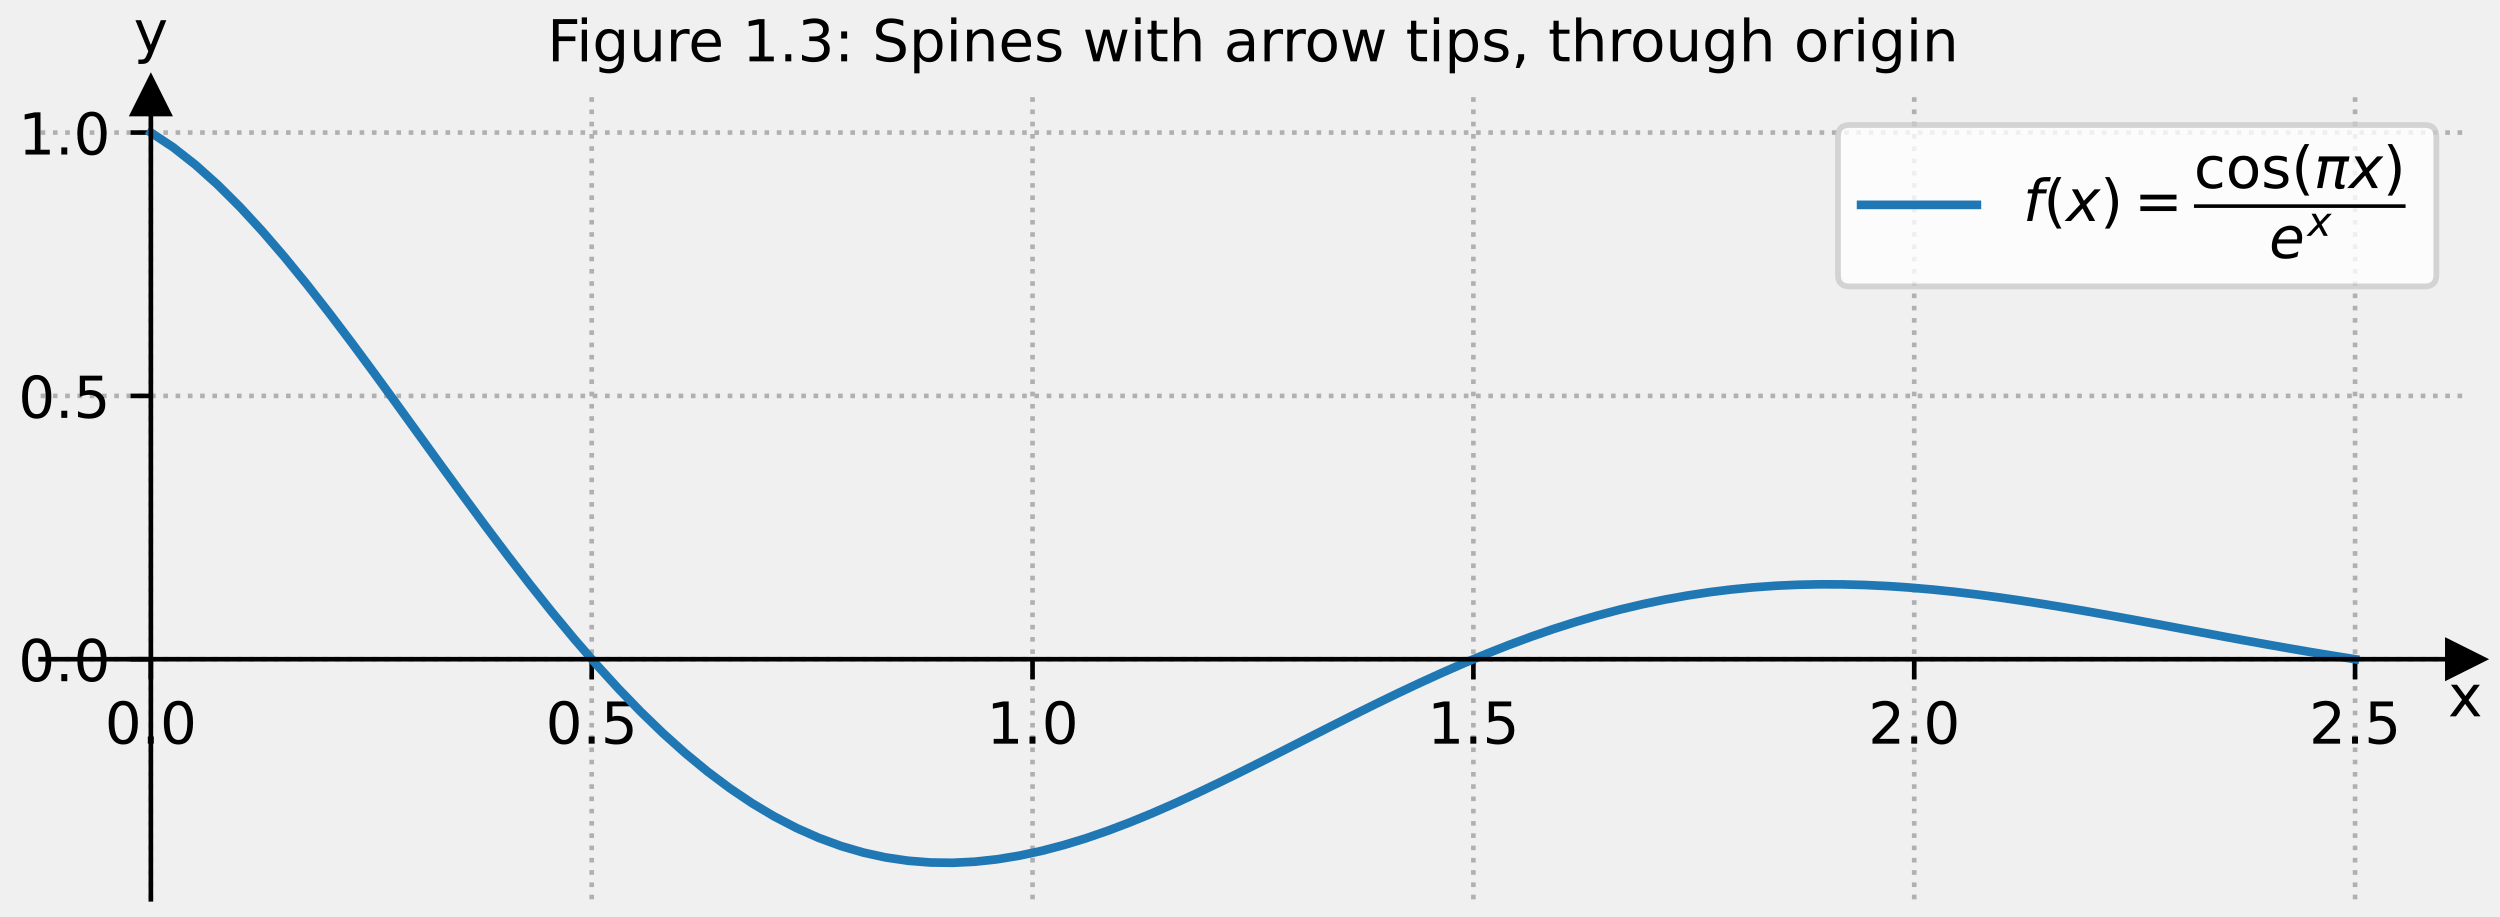
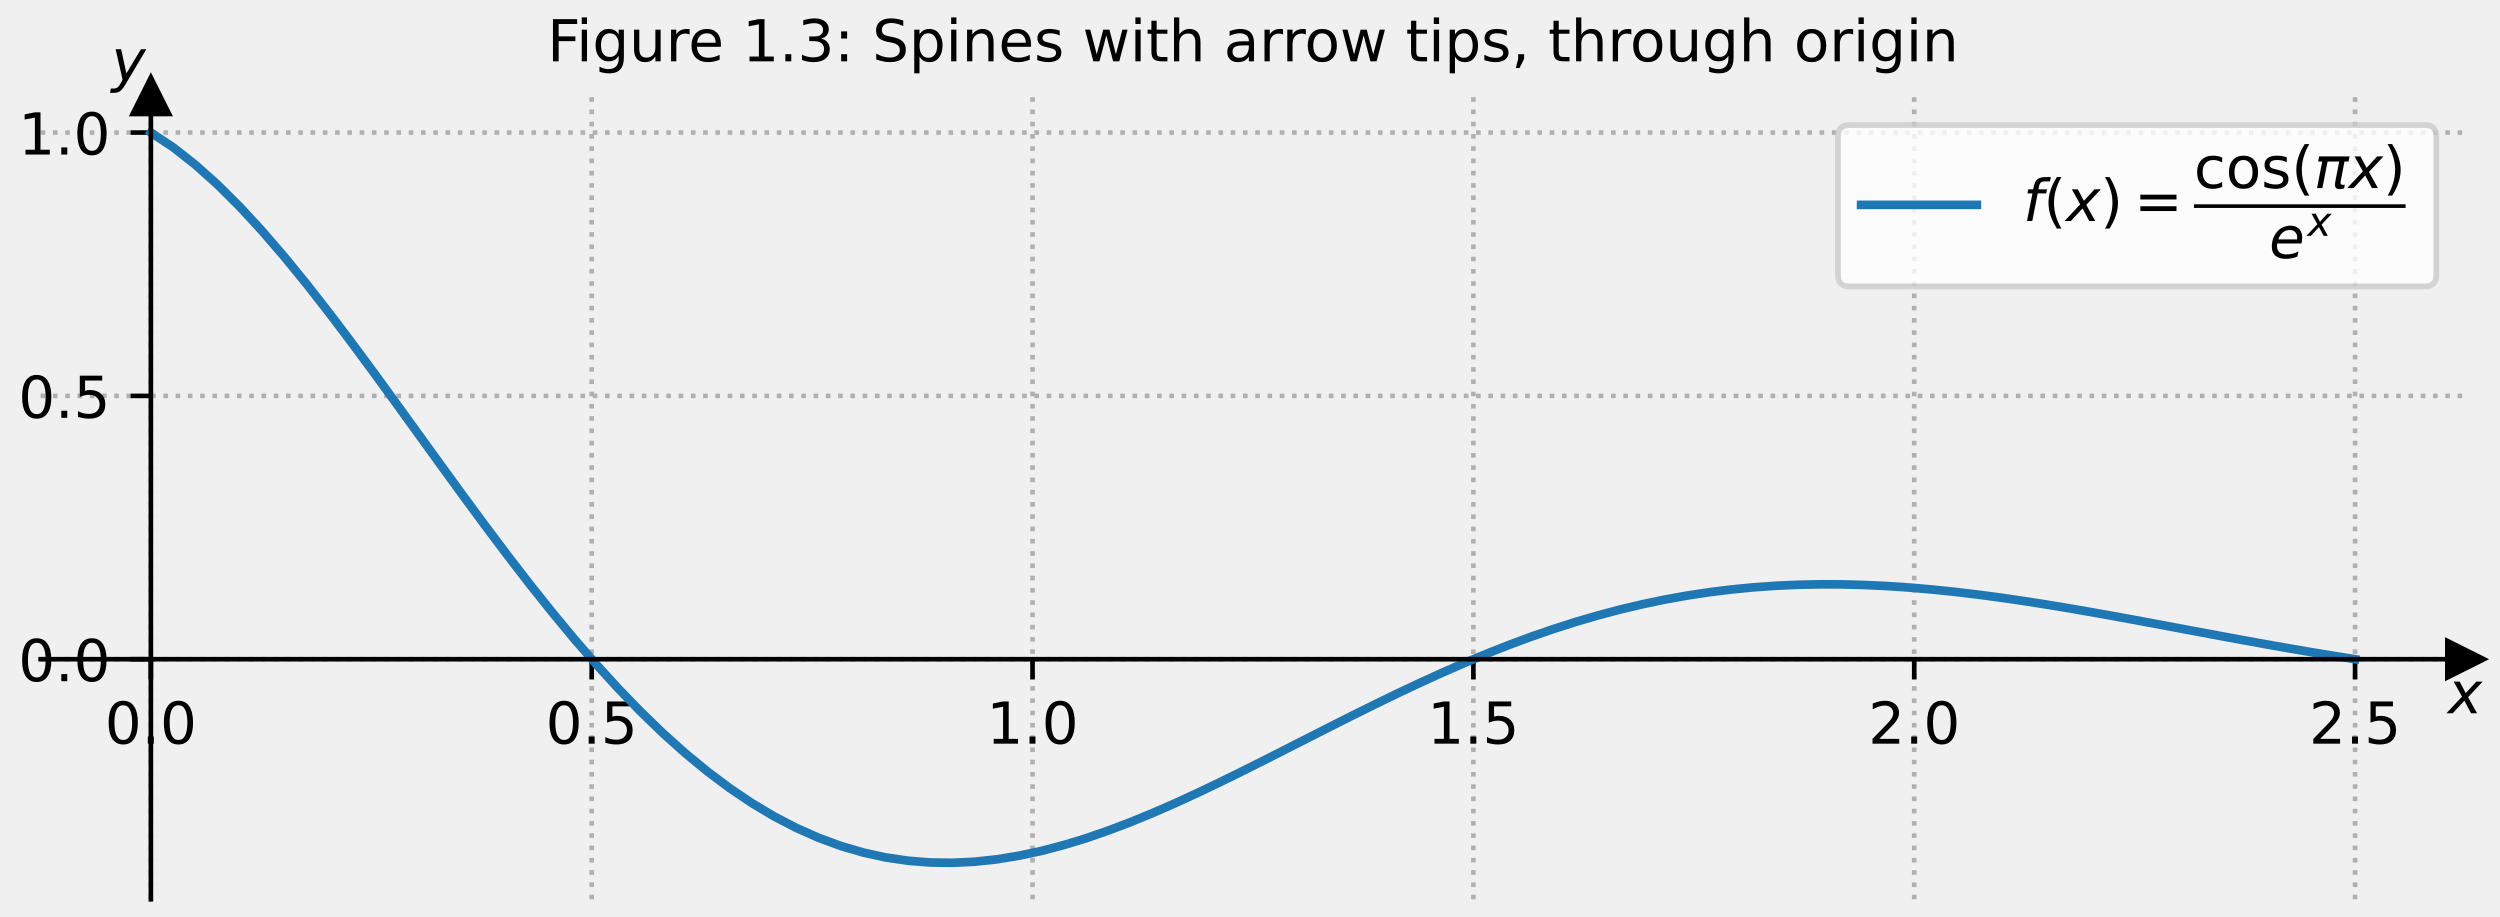
<svg xmlns="http://www.w3.org/2000/svg" xmlns:xlink="http://www.w3.org/1999/xlink" width="432pt" height="158.4pt" viewBox="0 0 432 158.4" version="1.1">
  <defs>
    <style type="text/css">*{stroke-linejoin: round; stroke-linecap: butt}</style>
  </defs>
  <g id="figure_1">
    <g id="patch_1">
      <path d="M 0 158.4  L 432 158.4  L 432 0  L 0 0  L 0 158.4  z " style="fill: none" />
    </g>
    <g id="axes_1">
      <g id="patch_2">
        <path d="M 7.025 155.4  L 426 155.4  L 426 16.599  L 7.025 16.599  L 7.025 155.4  z " style="fill: none" />
      </g>
      <g id="matplotlib.axis_1">
        <g id="xtick_1">
          <g id="line2d_1">
-             <path d="M 26.07 155.4  L 26.07 16.599  " clip-path="url(#p796936d80f)" style="fill: none; stroke-dasharray: 0.8,1.32; stroke-dashoffset: 0; stroke: #b0b0b0; stroke-width: 0.8" />
+             <path d="M 26.07 155.4  L 26.07 16.599  " clip-path="url(#p7f9fd8a137)" style="fill: none; stroke-dasharray: 0.8,1.32; stroke-dashoffset: 0; stroke: #b0b0b0; stroke-width: 0.8" />
          </g>
          <g id="line2d_2">
            <defs>
-               <path id="m349e0fd359" d="M 0 0  L 0 3.5  " style="stroke: #000000; stroke-width: 0.8" />
+               <path id="mf7e3a86c10" d="M 0 0  L 0 3.5  " style="stroke: #000000; stroke-width: 0.8" />
            </defs>
            <g>
-               <use xlink:href="#m349e0fd359" x="26.07" y="113.911" style="stroke: #000000; stroke-width: 0.8" />
+               <use xlink:href="#mf7e3a86c10" x="26.07" y="113.911" style="stroke: #000000; stroke-width: 0.8" />
            </g>
          </g>
          <g id="text_1">
            <text style="font-size: 10px; font-family: 'DejaVu Sans', 'Bitstream Vera Sans', 'Computer Modern Sans Serif', 'Lucida Grande', 'Verdana', 'Geneva', 'Lucid', 'Arial', 'Helvetica', 'Avant Garde', sans-serif; text-anchor: middle" x="26.07" y="128.51" transform="rotate(-0 26.06972 128.5098)">0.0</text>
          </g>
        </g>
        <g id="xtick_2">
          <g id="line2d_3">
-             <path d="M 102.247 155.4  L 102.247 16.599  " clip-path="url(#p796936d80f)" style="fill: none; stroke-dasharray: 0.8,1.32; stroke-dashoffset: 0; stroke: #b0b0b0; stroke-width: 0.8" />
+             <path d="M 102.247 155.4  L 102.247 16.599  " clip-path="url(#p7f9fd8a137)" style="fill: none; stroke-dasharray: 0.8,1.32; stroke-dashoffset: 0; stroke: #b0b0b0; stroke-width: 0.8" />
          </g>
          <g id="line2d_4">
            <g>
-               <use xlink:href="#m349e0fd359" x="102.247" y="113.911" style="stroke: #000000; stroke-width: 0.8" />
+               <use xlink:href="#mf7e3a86c10" x="102.247" y="113.911" style="stroke: #000000; stroke-width: 0.8" />
            </g>
          </g>
          <g id="text_2">
            <text style="font-size: 10px; font-family: 'DejaVu Sans', 'Bitstream Vera Sans', 'Computer Modern Sans Serif', 'Lucida Grande', 'Verdana', 'Geneva', 'Lucid', 'Arial', 'Helvetica', 'Avant Garde', sans-serif; text-anchor: middle" x="102.247" y="128.51" transform="rotate(-0 102.2469 128.5098)">0.5</text>
          </g>
        </g>
        <g id="xtick_3">
          <g id="line2d_5">
-             <path d="M 178.424 155.4  L 178.424 16.599  " clip-path="url(#p796936d80f)" style="fill: none; stroke-dasharray: 0.8,1.32; stroke-dashoffset: 0; stroke: #b0b0b0; stroke-width: 0.8" />
+             <path d="M 178.424 155.4  L 178.424 16.599  " clip-path="url(#p7f9fd8a137)" style="fill: none; stroke-dasharray: 0.8,1.32; stroke-dashoffset: 0; stroke: #b0b0b0; stroke-width: 0.8" />
          </g>
          <g id="line2d_6">
            <g>
-               <use xlink:href="#m349e0fd359" x="178.424" y="113.911" style="stroke: #000000; stroke-width: 0.8" />
+               <use xlink:href="#mf7e3a86c10" x="178.424" y="113.911" style="stroke: #000000; stroke-width: 0.8" />
            </g>
          </g>
          <g id="text_3">
            <text style="font-size: 10px; font-family: 'DejaVu Sans', 'Bitstream Vera Sans', 'Computer Modern Sans Serif', 'Lucida Grande', 'Verdana', 'Geneva', 'Lucid', 'Arial', 'Helvetica', 'Avant Garde', sans-serif; text-anchor: middle" x="178.424" y="128.51" transform="rotate(-0 178.424 128.5098)">1.0</text>
          </g>
        </g>
        <g id="xtick_4">
          <g id="line2d_7">
-             <path d="M 254.601 155.4  L 254.601 16.599  " clip-path="url(#p796936d80f)" style="fill: none; stroke-dasharray: 0.8,1.32; stroke-dashoffset: 0; stroke: #b0b0b0; stroke-width: 0.8" />
+             <path d="M 254.601 155.4  L 254.601 16.599  " clip-path="url(#p7f9fd8a137)" style="fill: none; stroke-dasharray: 0.8,1.32; stroke-dashoffset: 0; stroke: #b0b0b0; stroke-width: 0.8" />
          </g>
          <g id="line2d_8">
            <g>
-               <use xlink:href="#m349e0fd359" x="254.601" y="113.911" style="stroke: #000000; stroke-width: 0.8" />
+               <use xlink:href="#mf7e3a86c10" x="254.601" y="113.911" style="stroke: #000000; stroke-width: 0.8" />
            </g>
          </g>
          <g id="text_4">
            <text style="font-size: 10px; font-family: 'DejaVu Sans', 'Bitstream Vera Sans', 'Computer Modern Sans Serif', 'Lucida Grande', 'Verdana', 'Geneva', 'Lucid', 'Arial', 'Helvetica', 'Avant Garde', sans-serif; text-anchor: middle" x="254.601" y="128.51" transform="rotate(-0 254.6012 128.5098)">1.5</text>
          </g>
        </g>
        <g id="xtick_5">
          <g id="line2d_9">
-             <path d="M 330.778 155.4  L 330.778 16.599  " clip-path="url(#p796936d80f)" style="fill: none; stroke-dasharray: 0.8,1.32; stroke-dashoffset: 0; stroke: #b0b0b0; stroke-width: 0.8" />
+             <path d="M 330.778 155.4  L 330.778 16.599  " clip-path="url(#p7f9fd8a137)" style="fill: none; stroke-dasharray: 0.8,1.32; stroke-dashoffset: 0; stroke: #b0b0b0; stroke-width: 0.8" />
          </g>
          <g id="line2d_10">
            <g>
-               <use xlink:href="#m349e0fd359" x="330.778" y="113.911" style="stroke: #000000; stroke-width: 0.8" />
+               <use xlink:href="#mf7e3a86c10" x="330.778" y="113.911" style="stroke: #000000; stroke-width: 0.8" />
            </g>
          </g>
          <g id="text_5">
            <text style="font-size: 10px; font-family: 'DejaVu Sans', 'Bitstream Vera Sans', 'Computer Modern Sans Serif', 'Lucida Grande', 'Verdana', 'Geneva', 'Lucid', 'Arial', 'Helvetica', 'Avant Garde', sans-serif; text-anchor: middle" x="330.778" y="128.51" transform="rotate(-0 330.7783 128.5098)">2.0</text>
          </g>
        </g>
        <g id="xtick_6">
          <g id="line2d_11">
-             <path d="M 406.955 155.4  L 406.955 16.599  " clip-path="url(#p796936d80f)" style="fill: none; stroke-dasharray: 0.8,1.32; stroke-dashoffset: 0; stroke: #b0b0b0; stroke-width: 0.8" />
+             <path d="M 406.955 155.4  L 406.955 16.599  " clip-path="url(#p7f9fd8a137)" style="fill: none; stroke-dasharray: 0.8,1.32; stroke-dashoffset: 0; stroke: #b0b0b0; stroke-width: 0.8" />
          </g>
          <g id="line2d_12">
            <g>
-               <use xlink:href="#m349e0fd359" x="406.955" y="113.911" style="stroke: #000000; stroke-width: 0.8" />
+               <use xlink:href="#mf7e3a86c10" x="406.955" y="113.911" style="stroke: #000000; stroke-width: 0.8" />
            </g>
          </g>
          <g id="text_6">
            <text style="font-size: 10px; font-family: 'DejaVu Sans', 'Bitstream Vera Sans', 'Computer Modern Sans Serif', 'Lucida Grande', 'Verdana', 'Geneva', 'Lucid', 'Arial', 'Helvetica', 'Avant Garde', sans-serif; text-anchor: middle" x="406.955" y="128.51" transform="rotate(-0 406.9555 128.5098)">2.5</text>
          </g>
        </g>
        <g id="text_7">
-           <text style="font-size: 10px; font-family: 'DejaVu Sans', 'Bitstream Vera Sans', 'Computer Modern Sans Serif', 'Lucida Grande', 'Verdana', 'Geneva', 'Lucid', 'Arial', 'Helvetica', 'Avant Garde', sans-serif; text-anchor: middle" x="426" y="123.785" transform="rotate(-0 425.9998 123.7849)">x</text>
+           <g transform="translate(422.9998 123.7849)">
+             <text>
+               <tspan x="0" y="-0.531" style="font-style: oblique; font-size: 10px; font-family: 'DejaVu Sans'">x</tspan>
+             </text>
+           </g>
        </g>
      </g>
      <g id="matplotlib.axis_2">
        <g id="ytick_1">
          <g id="line2d_13">
-             <path d="M 7.025 113.911  L 426 113.911  " clip-path="url(#p796936d80f)" style="fill: none; stroke-dasharray: 0.8,1.32; stroke-dashoffset: 0; stroke: #b0b0b0; stroke-width: 0.8" />
+             <path d="M 7.025 113.911  L 426 113.911  " clip-path="url(#p7f9fd8a137)" style="fill: none; stroke-dasharray: 0.8,1.32; stroke-dashoffset: 0; stroke: #b0b0b0; stroke-width: 0.8" />
          </g>
          <g id="line2d_14">
            <defs>
-               <path id="m230cd18d1f" d="M 0 0  L -3.5 0  " style="stroke: #000000; stroke-width: 0.8" />
+               <path id="m253499e022" d="M 0 0  L -3.5 0  " style="stroke: #000000; stroke-width: 0.8" />
            </defs>
            <g>
-               <use xlink:href="#m230cd18d1f" x="26.07" y="113.911" style="stroke: #000000; stroke-width: 0.8" />
+               <use xlink:href="#m253499e022" x="26.07" y="113.911" style="stroke: #000000; stroke-width: 0.8" />
            </g>
          </g>
          <g id="text_8">
            <text style="font-size: 10px; font-family: 'DejaVu Sans', 'Bitstream Vera Sans', 'Computer Modern Sans Serif', 'Lucida Grande', 'Verdana', 'Geneva', 'Lucid', 'Arial', 'Helvetica', 'Avant Garde', sans-serif; text-anchor: end" x="19.07" y="117.711" transform="rotate(-0 19.06972 117.7106)">0.0</text>
          </g>
        </g>
        <g id="ytick_2">
          <g id="line2d_15">
-             <path d="M 7.025 68.41  L 426 68.41  " clip-path="url(#p796936d80f)" style="fill: none; stroke-dasharray: 0.8,1.32; stroke-dashoffset: 0; stroke: #b0b0b0; stroke-width: 0.8" />
+             <path d="M 7.025 68.41  L 426 68.41  " clip-path="url(#p7f9fd8a137)" style="fill: none; stroke-dasharray: 0.8,1.32; stroke-dashoffset: 0; stroke: #b0b0b0; stroke-width: 0.8" />
          </g>
          <g id="line2d_16">
            <g>
-               <use xlink:href="#m230cd18d1f" x="26.07" y="68.41" style="stroke: #000000; stroke-width: 0.8" />
+               <use xlink:href="#m253499e022" x="26.07" y="68.41" style="stroke: #000000; stroke-width: 0.8" />
            </g>
          </g>
          <g id="text_9">
            <text style="font-size: 10px; font-family: 'DejaVu Sans', 'Bitstream Vera Sans', 'Computer Modern Sans Serif', 'Lucida Grande', 'Verdana', 'Geneva', 'Lucid', 'Arial', 'Helvetica', 'Avant Garde', sans-serif; text-anchor: end" x="19.07" y="72.209" transform="rotate(-0 19.06972 72.2088)">0.5</text>
          </g>
        </g>
        <g id="ytick_3">
          <g id="line2d_17">
-             <path d="M 7.025 22.908  L 426 22.908  " clip-path="url(#p796936d80f)" style="fill: none; stroke-dasharray: 0.8,1.32; stroke-dashoffset: 0; stroke: #b0b0b0; stroke-width: 0.8" />
+             <path d="M 7.025 22.908  L 426 22.908  " clip-path="url(#p7f9fd8a137)" style="fill: none; stroke-dasharray: 0.8,1.32; stroke-dashoffset: 0; stroke: #b0b0b0; stroke-width: 0.8" />
          </g>
          <g id="line2d_18">
            <g>
-               <use xlink:href="#m230cd18d1f" x="26.07" y="22.908" style="stroke: #000000; stroke-width: 0.8" />
+               <use xlink:href="#m253499e022" x="26.07" y="22.908" style="stroke: #000000; stroke-width: 0.8" />
            </g>
          </g>
          <g id="text_10">
            <text style="font-size: 10px; font-family: 'DejaVu Sans', 'Bitstream Vera Sans', 'Computer Modern Sans Serif', 'Lucida Grande', 'Verdana', 'Geneva', 'Lucid', 'Arial', 'Helvetica', 'Avant Garde', sans-serif; text-anchor: end" x="19.07" y="26.707" transform="rotate(-0 19.06972 26.70704)">1.0</text>
          </g>
        </g>
        <g id="text_11">
-           <text style="font-size: 10px; font-family: 'DejaVu Sans', 'Bitstream Vera Sans', 'Computer Modern Sans Serif', 'Lucida Grande', 'Verdana', 'Geneva', 'Lucid', 'Arial', 'Helvetica', 'Avant Garde', sans-serif; text-anchor: middle" x="26.07" y="8.967" transform="rotate(-0 26.06972 8.966947)">y</text>
+           <g transform="translate(19.26086 14.49868)">
+             <text>
+               <tspan x="0" y="-0.531" style="font-style: oblique; font-size: 10px; font-family: 'DejaVu Sans'">y</tspan>
+             </text>
+           </g>
        </g>
      </g>
      <g id="line2d_19">
-         <path d="M 26.07 22.908  L 29.917 25.456  L 33.764 28.477  L 37.612 31.925  L 41.459 35.758  L 45.306 39.93  L 49.154 44.397  L 53.001 49.112  L 56.848 54.034  L 60.696 59.117  L 64.543 64.321  L 68.39 69.603  L 72.238 74.924  L 76.085 80.246  L 79.932 85.534  L 83.78 90.753  L 87.627 95.872  L 91.474 100.86  L 95.322 105.691  L 99.169 110.339  L 103.016 114.783  L 106.864 119.001  L 110.711 122.978  L 114.558 126.698  L 118.406 130.148  L 122.253 133.318  L 126.1 136.201  L 129.948 138.792  L 133.795 141.087  L 137.642 143.085  L 141.49 144.788  L 145.337 146.198  L 149.184 147.321  L 153.032 148.163  L 156.879 148.732  L 160.726 149.037  L 164.574 149.091  L 168.421 148.904  L 172.268 148.49  L 176.116 147.862  L 179.963 147.037  L 183.81 146.028  L 187.658 144.852  L 191.505 143.524  L 195.352 142.062  L 199.2 140.482  L 203.047 138.801  L 206.894 137.034  L 210.742 135.197  L 214.589 133.308  L 218.436 131.38  L 222.284 129.429  L 226.131 127.47  L 229.978 125.516  L 233.826 123.579  L 237.673 121.672  L 241.52 119.807  L 245.368 117.994  L 249.215 116.243  L 253.062 114.562  L 256.91 112.96  L 260.757 111.443  L 264.604 110.017  L 268.452 108.688  L 272.299 107.459  L 276.146 106.335  L 279.994 105.317  L 283.841 104.408  L 287.688 103.607  L 291.536 102.915  L 295.383 102.332  L 299.23 101.856  L 303.078 101.485  L 306.925 101.215  L 310.772 101.045  L 314.62 100.97  L 318.467 100.987  L 322.314 101.09  L 326.162 101.274  L 330.009 101.535  L 333.856 101.866  L 337.704 102.262  L 341.551 102.718  L 345.398 103.227  L 349.246 103.783  L 353.093 104.38  L 356.94 105.012  L 360.788 105.673  L 364.635 106.357  L 368.482 107.058  L 372.329 107.771  L 376.177 108.491  L 380.024 109.211  L 383.871 109.928  L 387.719 110.637  L 391.566 111.333  L 395.413 112.012  L 399.261 112.67  L 403.108 113.304  L 406.955 113.911  " clip-path="url(#p796936d80f)" style="fill: none; stroke: #1f77b4; stroke-width: 1.5; stroke-linecap: square" />
+         <path d="M 26.07 22.908  L 29.917 25.456  L 33.764 28.477  L 37.612 31.925  L 41.459 35.758  L 45.306 39.93  L 49.154 44.397  L 53.001 49.112  L 56.848 54.034  L 60.696 59.117  L 64.543 64.321  L 68.39 69.603  L 72.238 74.924  L 76.085 80.246  L 79.932 85.534  L 83.78 90.753  L 87.627 95.872  L 91.474 100.86  L 95.322 105.691  L 99.169 110.339  L 103.016 114.783  L 106.864 119.001  L 110.711 122.978  L 114.558 126.698  L 118.406 130.148  L 122.253 133.318  L 126.1 136.201  L 129.948 138.792  L 133.795 141.087  L 137.642 143.085  L 141.49 144.788  L 145.337 146.198  L 149.184 147.321  L 153.032 148.163  L 156.879 148.732  L 160.726 149.037  L 164.574 149.091  L 168.421 148.904  L 172.268 148.49  L 176.116 147.862  L 179.963 147.037  L 183.81 146.028  L 187.658 144.852  L 191.505 143.524  L 195.352 142.062  L 199.2 140.482  L 203.047 138.801  L 206.894 137.034  L 210.742 135.197  L 214.589 133.308  L 218.436 131.38  L 222.284 129.429  L 226.131 127.47  L 229.978 125.516  L 233.826 123.579  L 237.673 121.672  L 241.52 119.807  L 245.368 117.994  L 249.215 116.243  L 253.062 114.562  L 256.91 112.96  L 260.757 111.443  L 264.604 110.017  L 268.452 108.688  L 272.299 107.459  L 276.146 106.335  L 279.994 105.317  L 283.841 104.408  L 287.688 103.607  L 291.536 102.915  L 295.383 102.332  L 299.23 101.856  L 303.078 101.485  L 306.925 101.215  L 310.772 101.045  L 314.62 100.97  L 318.467 100.987  L 322.314 101.09  L 326.162 101.274  L 330.009 101.535  L 333.856 101.866  L 337.704 102.262  L 341.551 102.718  L 345.398 103.227  L 349.246 103.783  L 353.093 104.38  L 356.94 105.012  L 360.788 105.673  L 364.635 106.357  L 368.482 107.058  L 372.329 107.771  L 376.177 108.491  L 380.024 109.211  L 383.871 109.928  L 387.719 110.637  L 391.566 111.333  L 395.413 112.012  L 399.261 112.67  L 403.108 113.304  L 406.955 113.911  " clip-path="url(#p7f9fd8a137)" style="fill: none; stroke: #1f77b4; stroke-width: 1.5; stroke-linecap: square" />
      </g>
      <g id="line2d_20">
        <defs>
-           <path id="m3d6ff1724b" d="M 3 0  L -3 -3  L -3 3  z " style="stroke: #000000; stroke-linejoin: miter" />
+           <path id="m5c23f3ae97" d="M 3 0  L -3 -3  L -3 3  z " style="stroke: #000000; stroke-linejoin: miter" />
        </defs>
        <g>
-           <use xlink:href="#m3d6ff1724b" x="426" y="113.911" style="stroke: #000000; stroke-linejoin: miter" />
+           <use xlink:href="#m5c23f3ae97" x="426" y="113.911" style="stroke: #000000; stroke-linejoin: miter" />
        </g>
      </g>
      <g id="line2d_21">
        <defs>
-           <path id="mb8fcc5f927" d="M 0 -3  L -3 3  L 3 3  z " style="stroke: #000000; stroke-linejoin: miter" />
+           <path id="mf0421382d4" d="M 0 -3  L -3 3  L 3 3  z " style="stroke: #000000; stroke-linejoin: miter" />
        </defs>
        <g>
-           <use xlink:href="#mb8fcc5f927" x="26.07" y="16.599" style="stroke: #000000; stroke-linejoin: miter" />
+           <use xlink:href="#mf0421382d4" x="26.07" y="16.599" style="stroke: #000000; stroke-linejoin: miter" />
        </g>
      </g>
      <g id="patch_3">
        <path d="M 26.07 155.4  L 26.07 16.599  " style="fill: none; stroke: #000000; stroke-width: 0.8; stroke-linejoin: miter; stroke-linecap: square" />
      </g>
      <g id="patch_4">
        <path d="M 7.025 113.911  L 426 113.911  " style="fill: none; stroke: #000000; stroke-width: 0.8; stroke-linejoin: miter; stroke-linecap: square" />
      </g>
      <g id="text_12">
        <text style="font-size: 10px; font-family: 'DejaVu Sans', 'Bitstream Vera Sans', 'Computer Modern Sans Serif', 'Lucida Grande', 'Verdana', 'Geneva', 'Lucid', 'Arial', 'Helvetica', 'Avant Garde', sans-serif; text-anchor: middle" x="216.513" y="10.599" transform="rotate(-0 216.5126 10.59868)">Figure 1.3: Spines with arrow tips, through origin</text>
      </g>
      <g id="legend_1">
        <g id="patch_5">
          <path d="M 319.6 49.499  L 419 49.499  Q 421 49.499 421 47.499  L 421 23.599  Q 421 21.599 419 21.599  L 319.6 21.599  Q 317.6 21.599 317.6 23.599  L 317.6 47.499  Q 317.6 49.499 319.6 49.499  z " style="fill: #ffffff; opacity: 0.8; stroke: #cccccc; stroke-linejoin: miter" />
        </g>
        <g id="line2d_22">
          <path d="M 321.6 35.399  L 331.6 35.399  L 341.6 35.399  " style="fill: none; stroke: #1f77b4; stroke-width: 1.5; stroke-linecap: square" />
        </g>
        <g id="text_13">
          <g transform="translate(349.5998 38.89868)">
            <text>
              <tspan x="0" y="-0.711" style="font-style: oblique; font-size: 10px; font-family: 'DejaVu Sans'">f</tspan>
              <tspan x="7.422" y="-0.711" style="font-style: oblique; font-size: 10px; font-family: 'DejaVu Sans'">x</tspan>
              <tspan x="42.517" y="5.688" style="font-style: oblique; font-size: 10px; font-family: 'DejaVu Sans'">e</tspan>
              <tspan x="50.244" y="-6.406" style="font-style: oblique; font-size: 10px; font-family: 'DejaVu Sans'">π</tspan>
              <tspan x="56.265" y="-6.406" style="font-style: oblique; font-size: 10px; font-family: 'DejaVu Sans'">x</tspan>
              <tspan x="3.521" y="-0.711" style="font-size: 10px; font-family: 'DejaVu Sans'">(</tspan>
              <tspan x="13.34" y="-0.711" style="font-size: 10px; font-family: 'DejaVu Sans'">)</tspan>
              <tspan x="19.189" y="-0.711" style="font-size: 10px; font-family: 'DejaVu Sans'">=</tspan>
              <tspan x="29.517" y="-6.406" style="font-size: 10px; font-family: 'DejaVu Sans'">c</tspan>
              <tspan x="35.015" y="-6.406" style="font-size: 10px; font-family: 'DejaVu Sans'">o</tspan>
              <tspan x="41.133" y="-6.406" style="font-size: 10px; font-family: 'DejaVu Sans'">s</tspan>
              <tspan x="46.343" y="-6.406" style="font-size: 10px; font-family: 'DejaVu Sans'">(</tspan>
              <tspan x="62.183" y="-6.406" style="font-size: 10px; font-family: 'DejaVu Sans'">)</tspan>
              <tspan x="49.133" y="1.859" style="font-style: oblique; font-size: 7px; font-family: 'DejaVu Sans'">x</tspan>
            </text>
            <rect x="29.517" y="-3.594" width="36.567" height="0.625" />
          </g>
        </g>
      </g>
    </g>
  </g>
  <defs>
-     <clipPath id="p796936d80f">
+     <clipPath id="p7f9fd8a137">
      <rect x="7.025" y="16.599" width="418.974" height="138.801" />
    </clipPath>
  </defs>
</svg>
